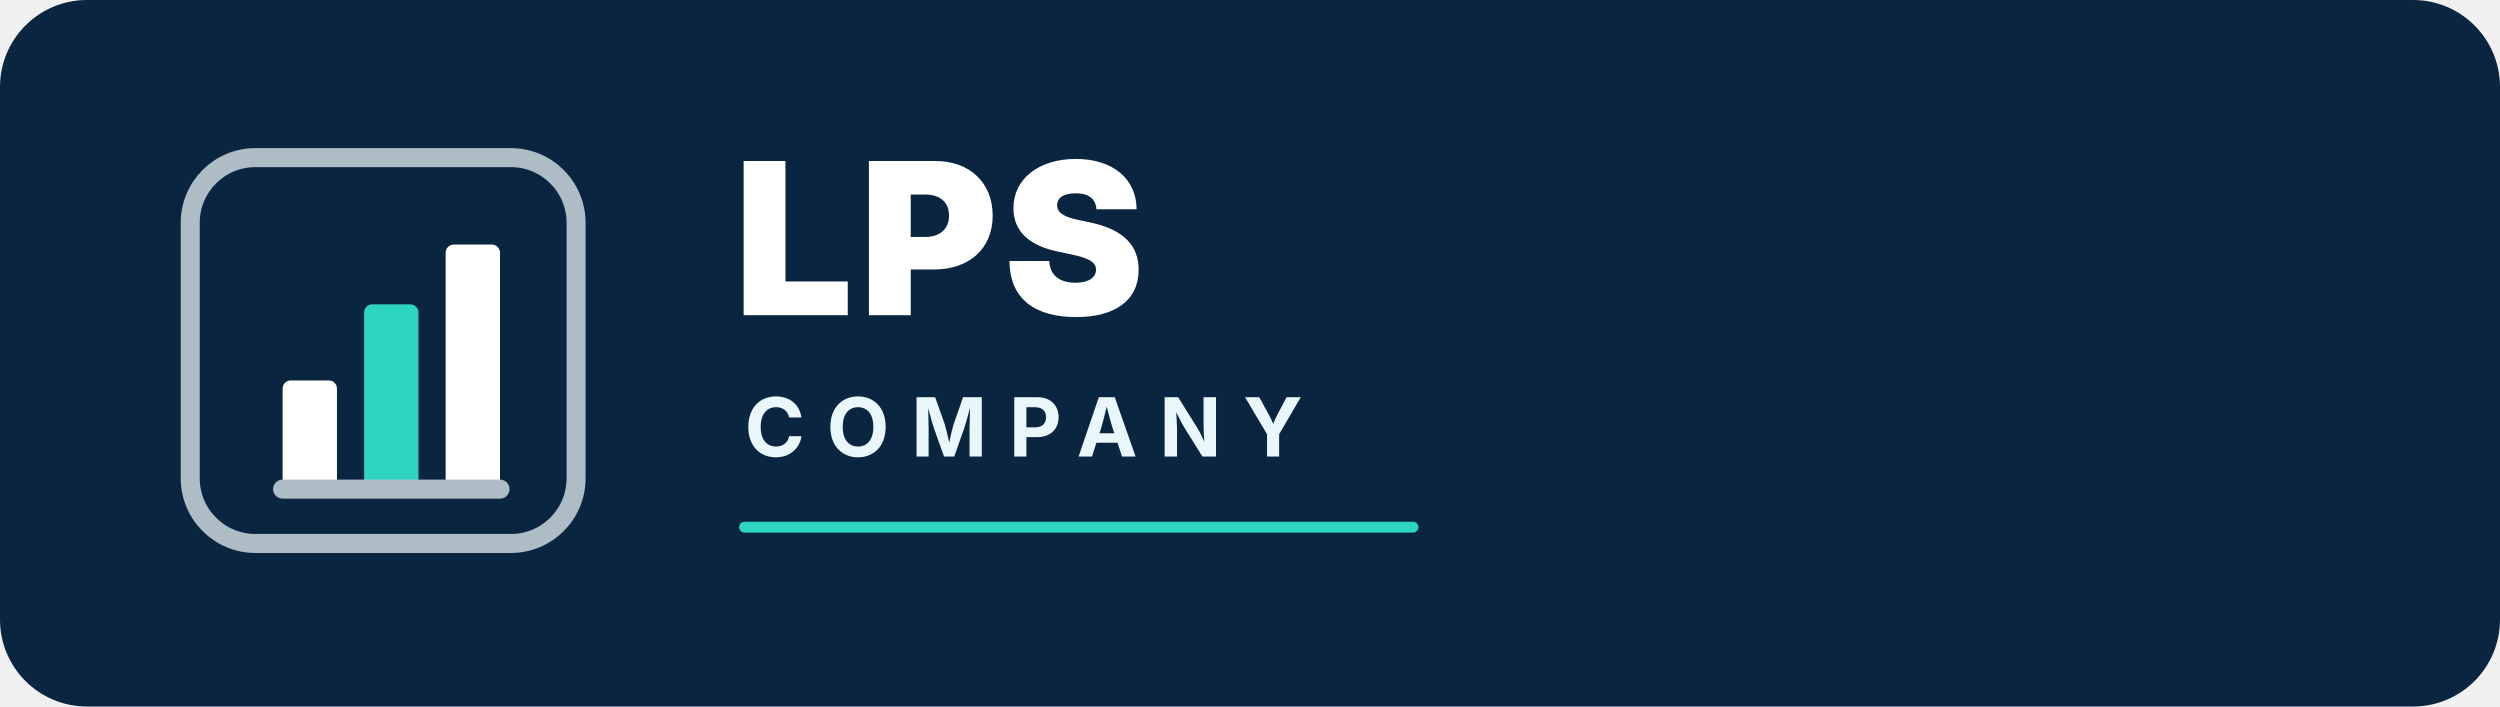
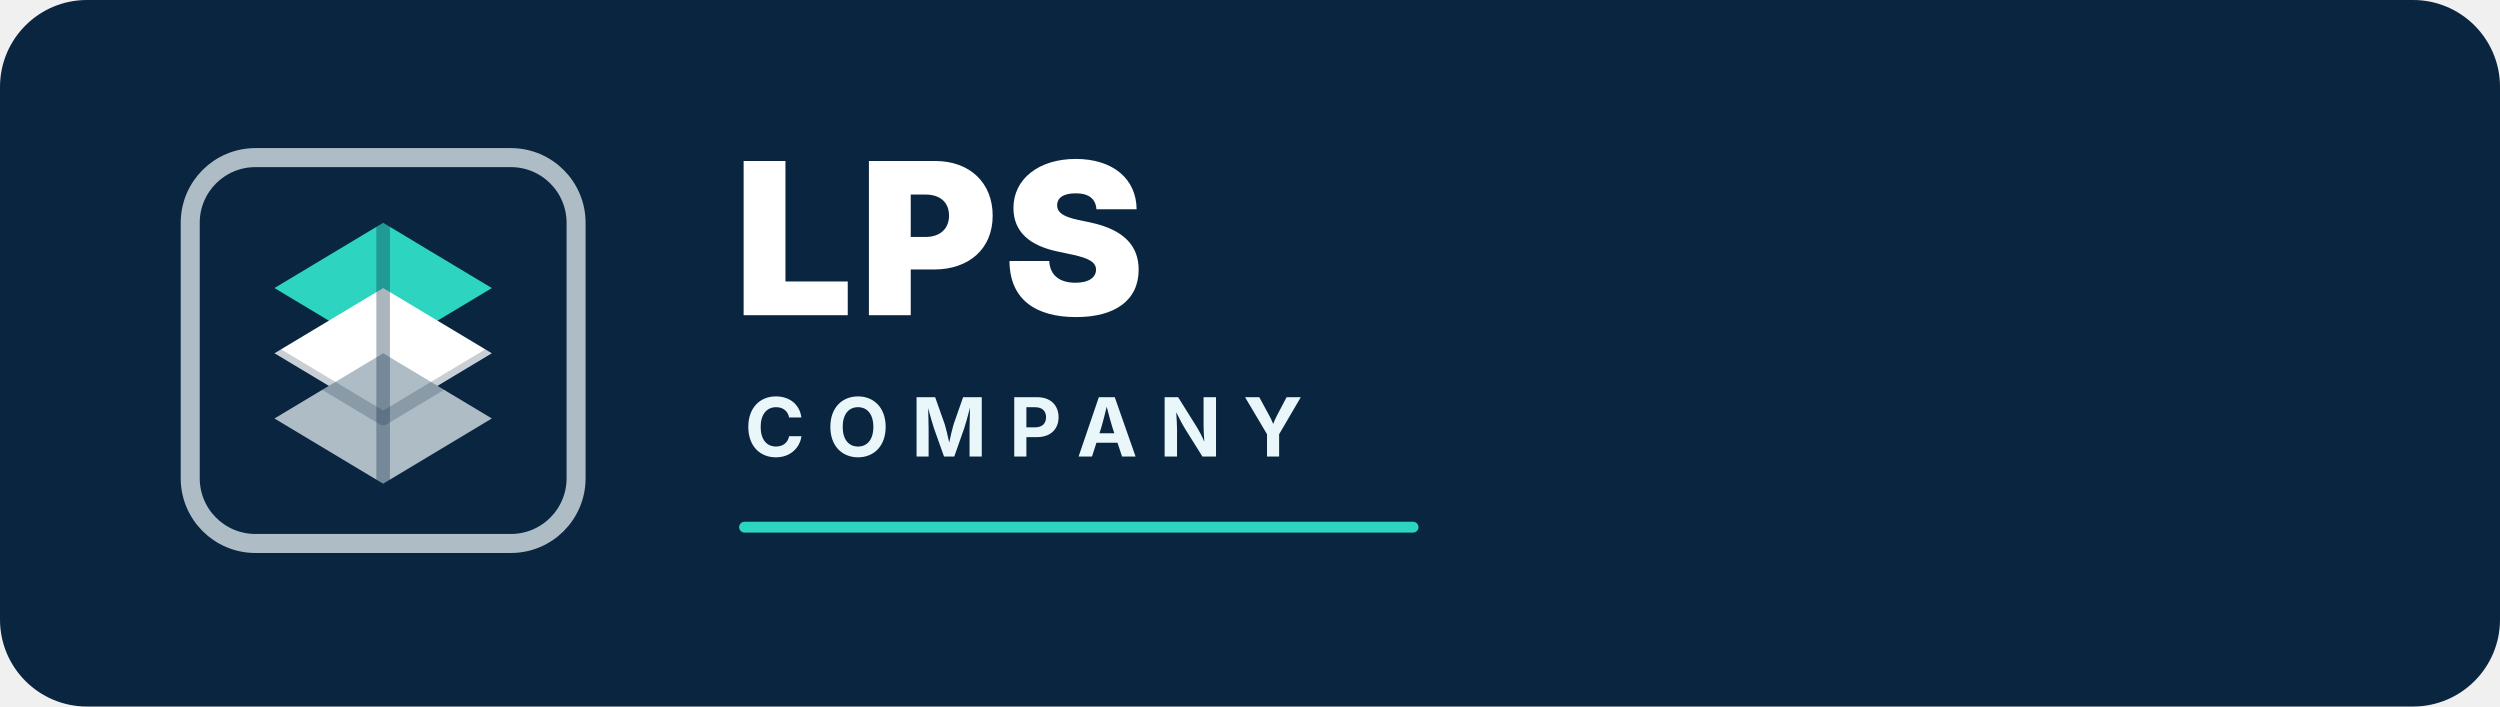
<svg xmlns="http://www.w3.org/2000/svg" viewBox="0 0 920 260" role="img" aria-labelledby="title desc">
  <rect width="920" height="260" rx="32" fill="#0A2540" />
  <g transform="translate(70 58)">
    <rect x="0" y="0" width="142" height="142" rx="24" fill="none" stroke="#AEBCC5" stroke-width="7" />
-     <rect x="34" y="82" width="20" height="40" rx="3" fill="#FFFFFF" />
-     <rect x="64" y="54" width="20" height="68" rx="3" fill="#2DD4BF" />
-     <rect x="94" y="32" width="20" height="90" rx="3" fill="#FFFFFF" />
-     <path d="M34 122h80" stroke="#AEBCC5" stroke-width="7" stroke-linecap="round" />
+     <path d="M31 48L71 24L111 48L71 72Z" fill="#2DD4BF" />
+     <path d="M31 72L71 48L111 72L71 96Z" fill="#FFFFFF" />
+     <path d="M31 96L71 72L111 96L71 120Z" fill="#AEBCC5" />
+     <path d="M71 25V119" stroke="#0A2540" stroke-width="5" stroke-linecap="round" opacity=".34" />
+     <path d="M31 72L71 96L111 72" fill="none" stroke="#0A2540" stroke-width="5" stroke-linecap="round" stroke-linejoin="round" opacity=".22" />
  </g>
  <text x="270" y="116" fill="#FFFFFF" font-family="Inter, Arial, sans-serif" font-size="78" font-weight="850" letter-spacing="2">LPS</text>
  <text x="274" y="168" fill="#EAF7FA" font-family="Inter, Arial, sans-serif" font-size="30" font-weight="750" letter-spacing="8">COMPANY</text>
  <path d="M274 194h246" stroke="#2DD4BF" stroke-width="4" stroke-linecap="round" />
</svg>
